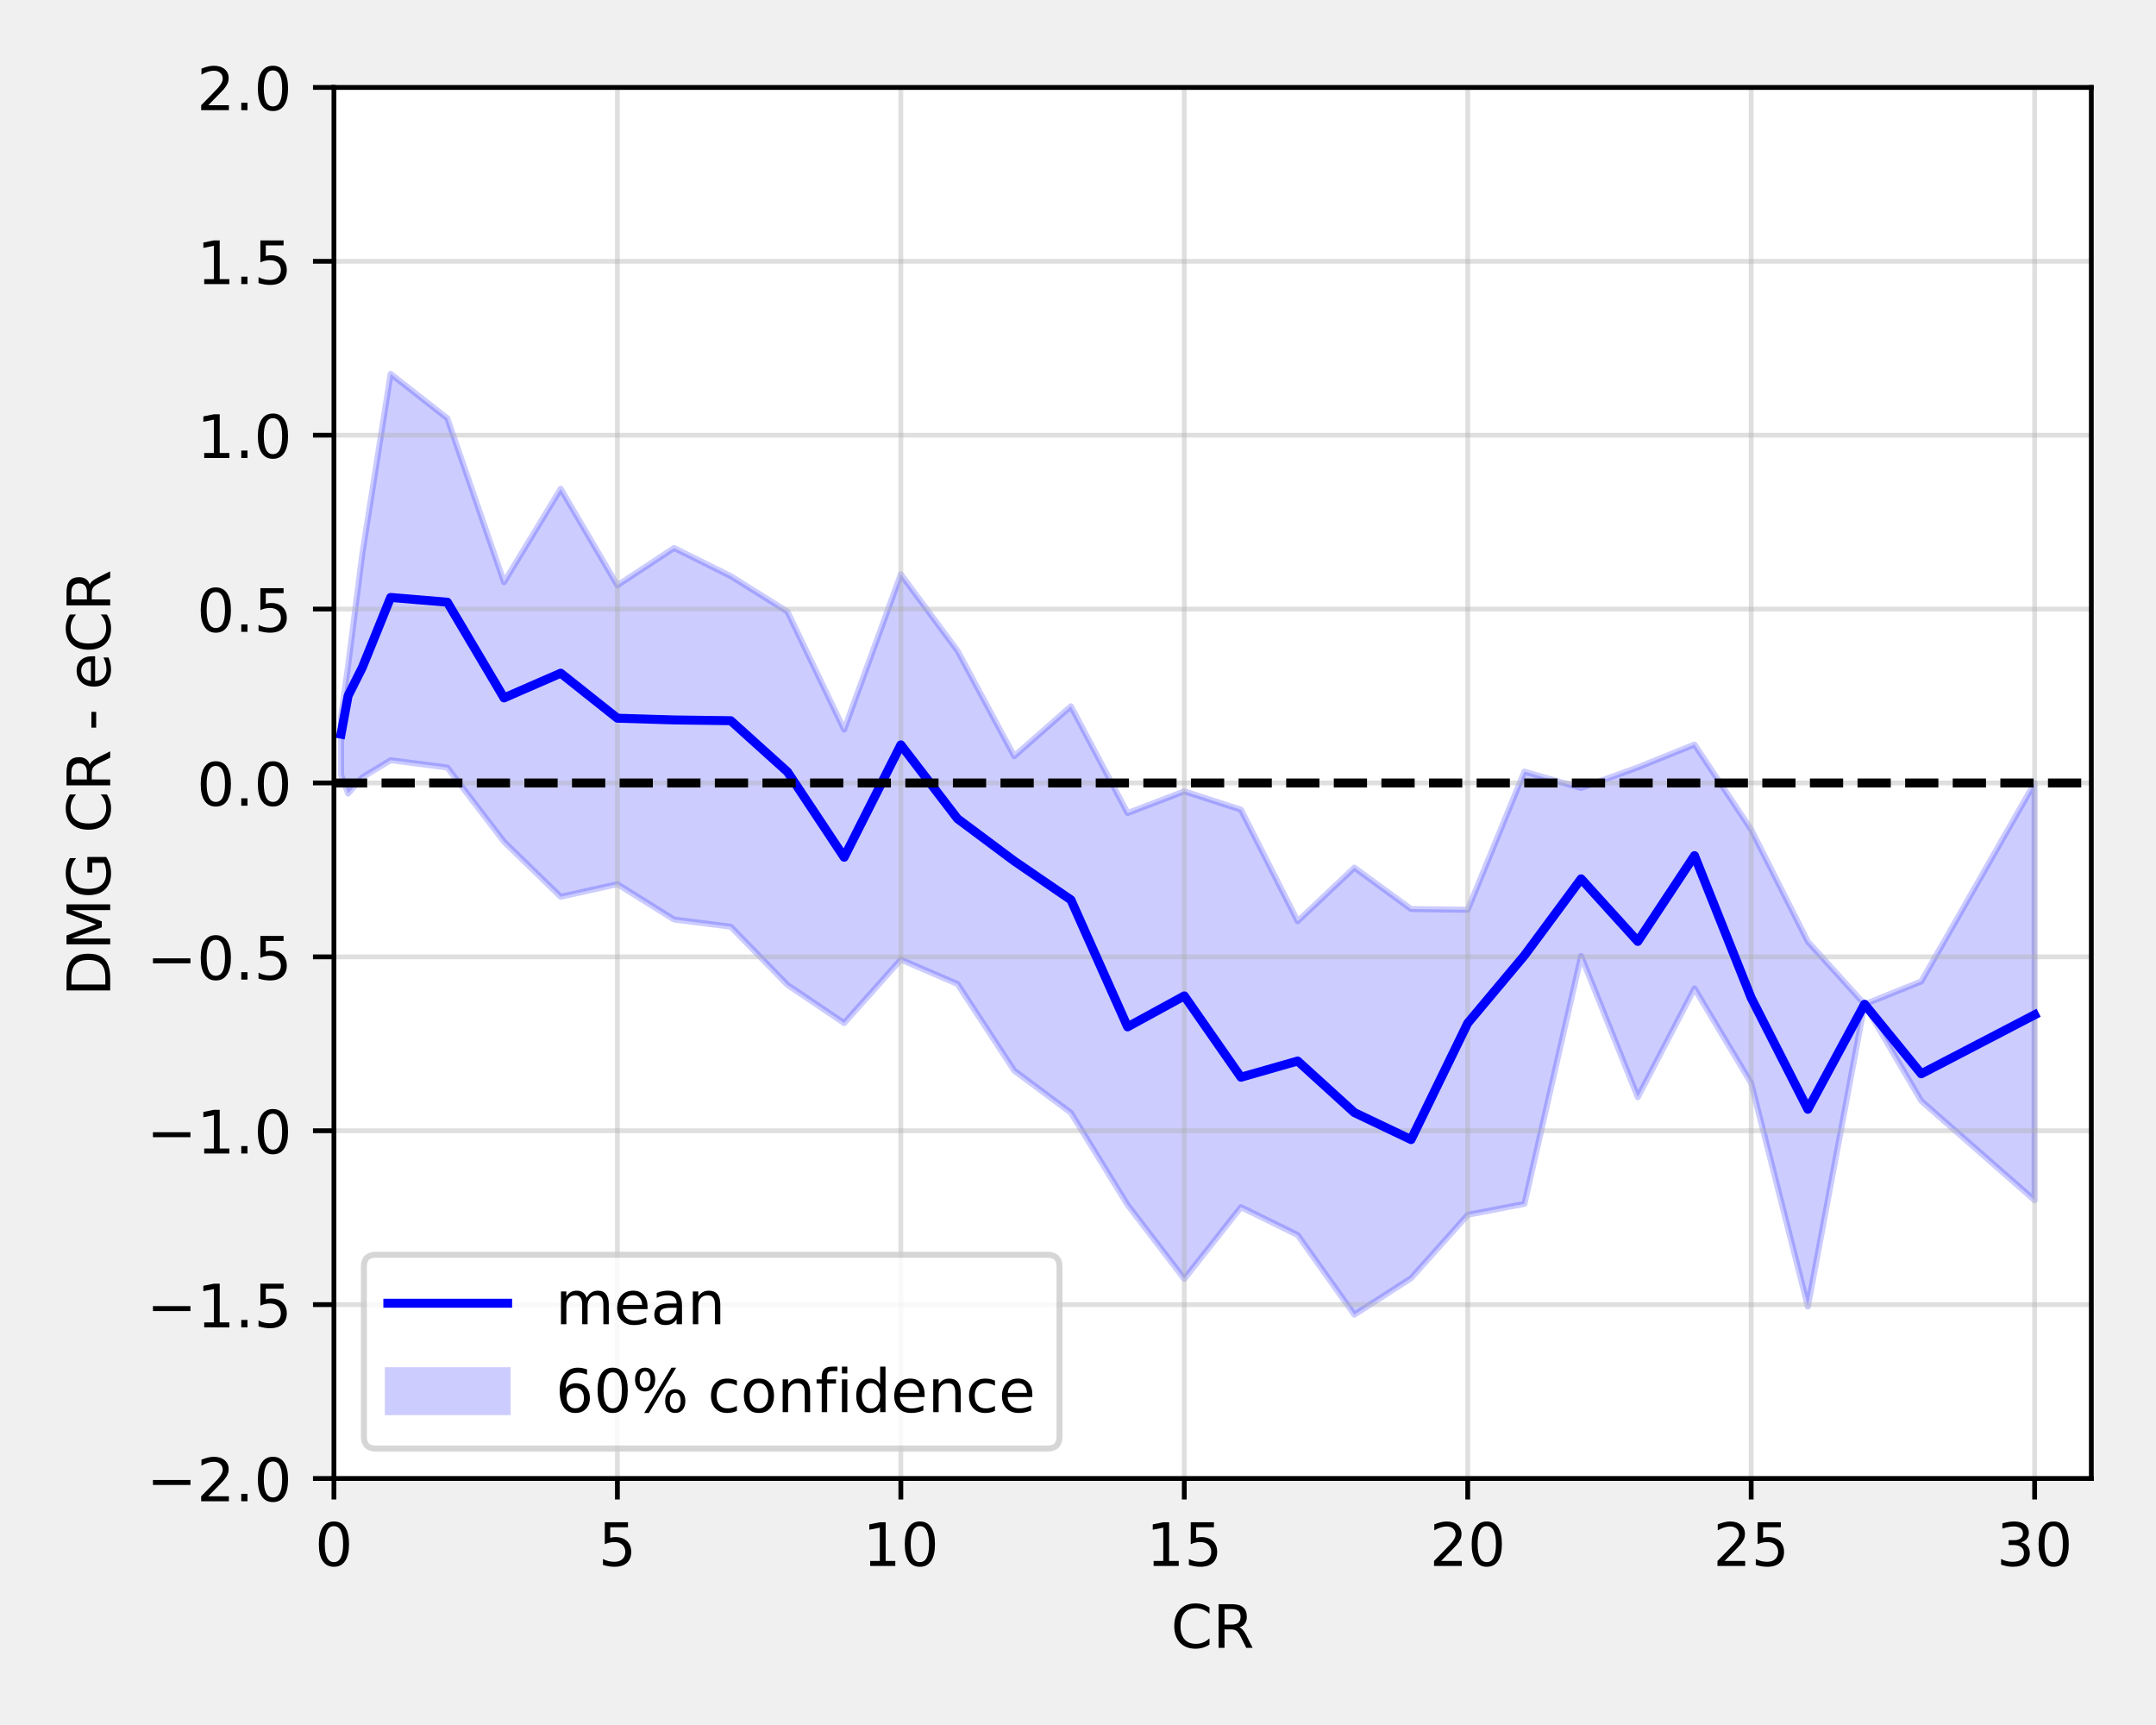
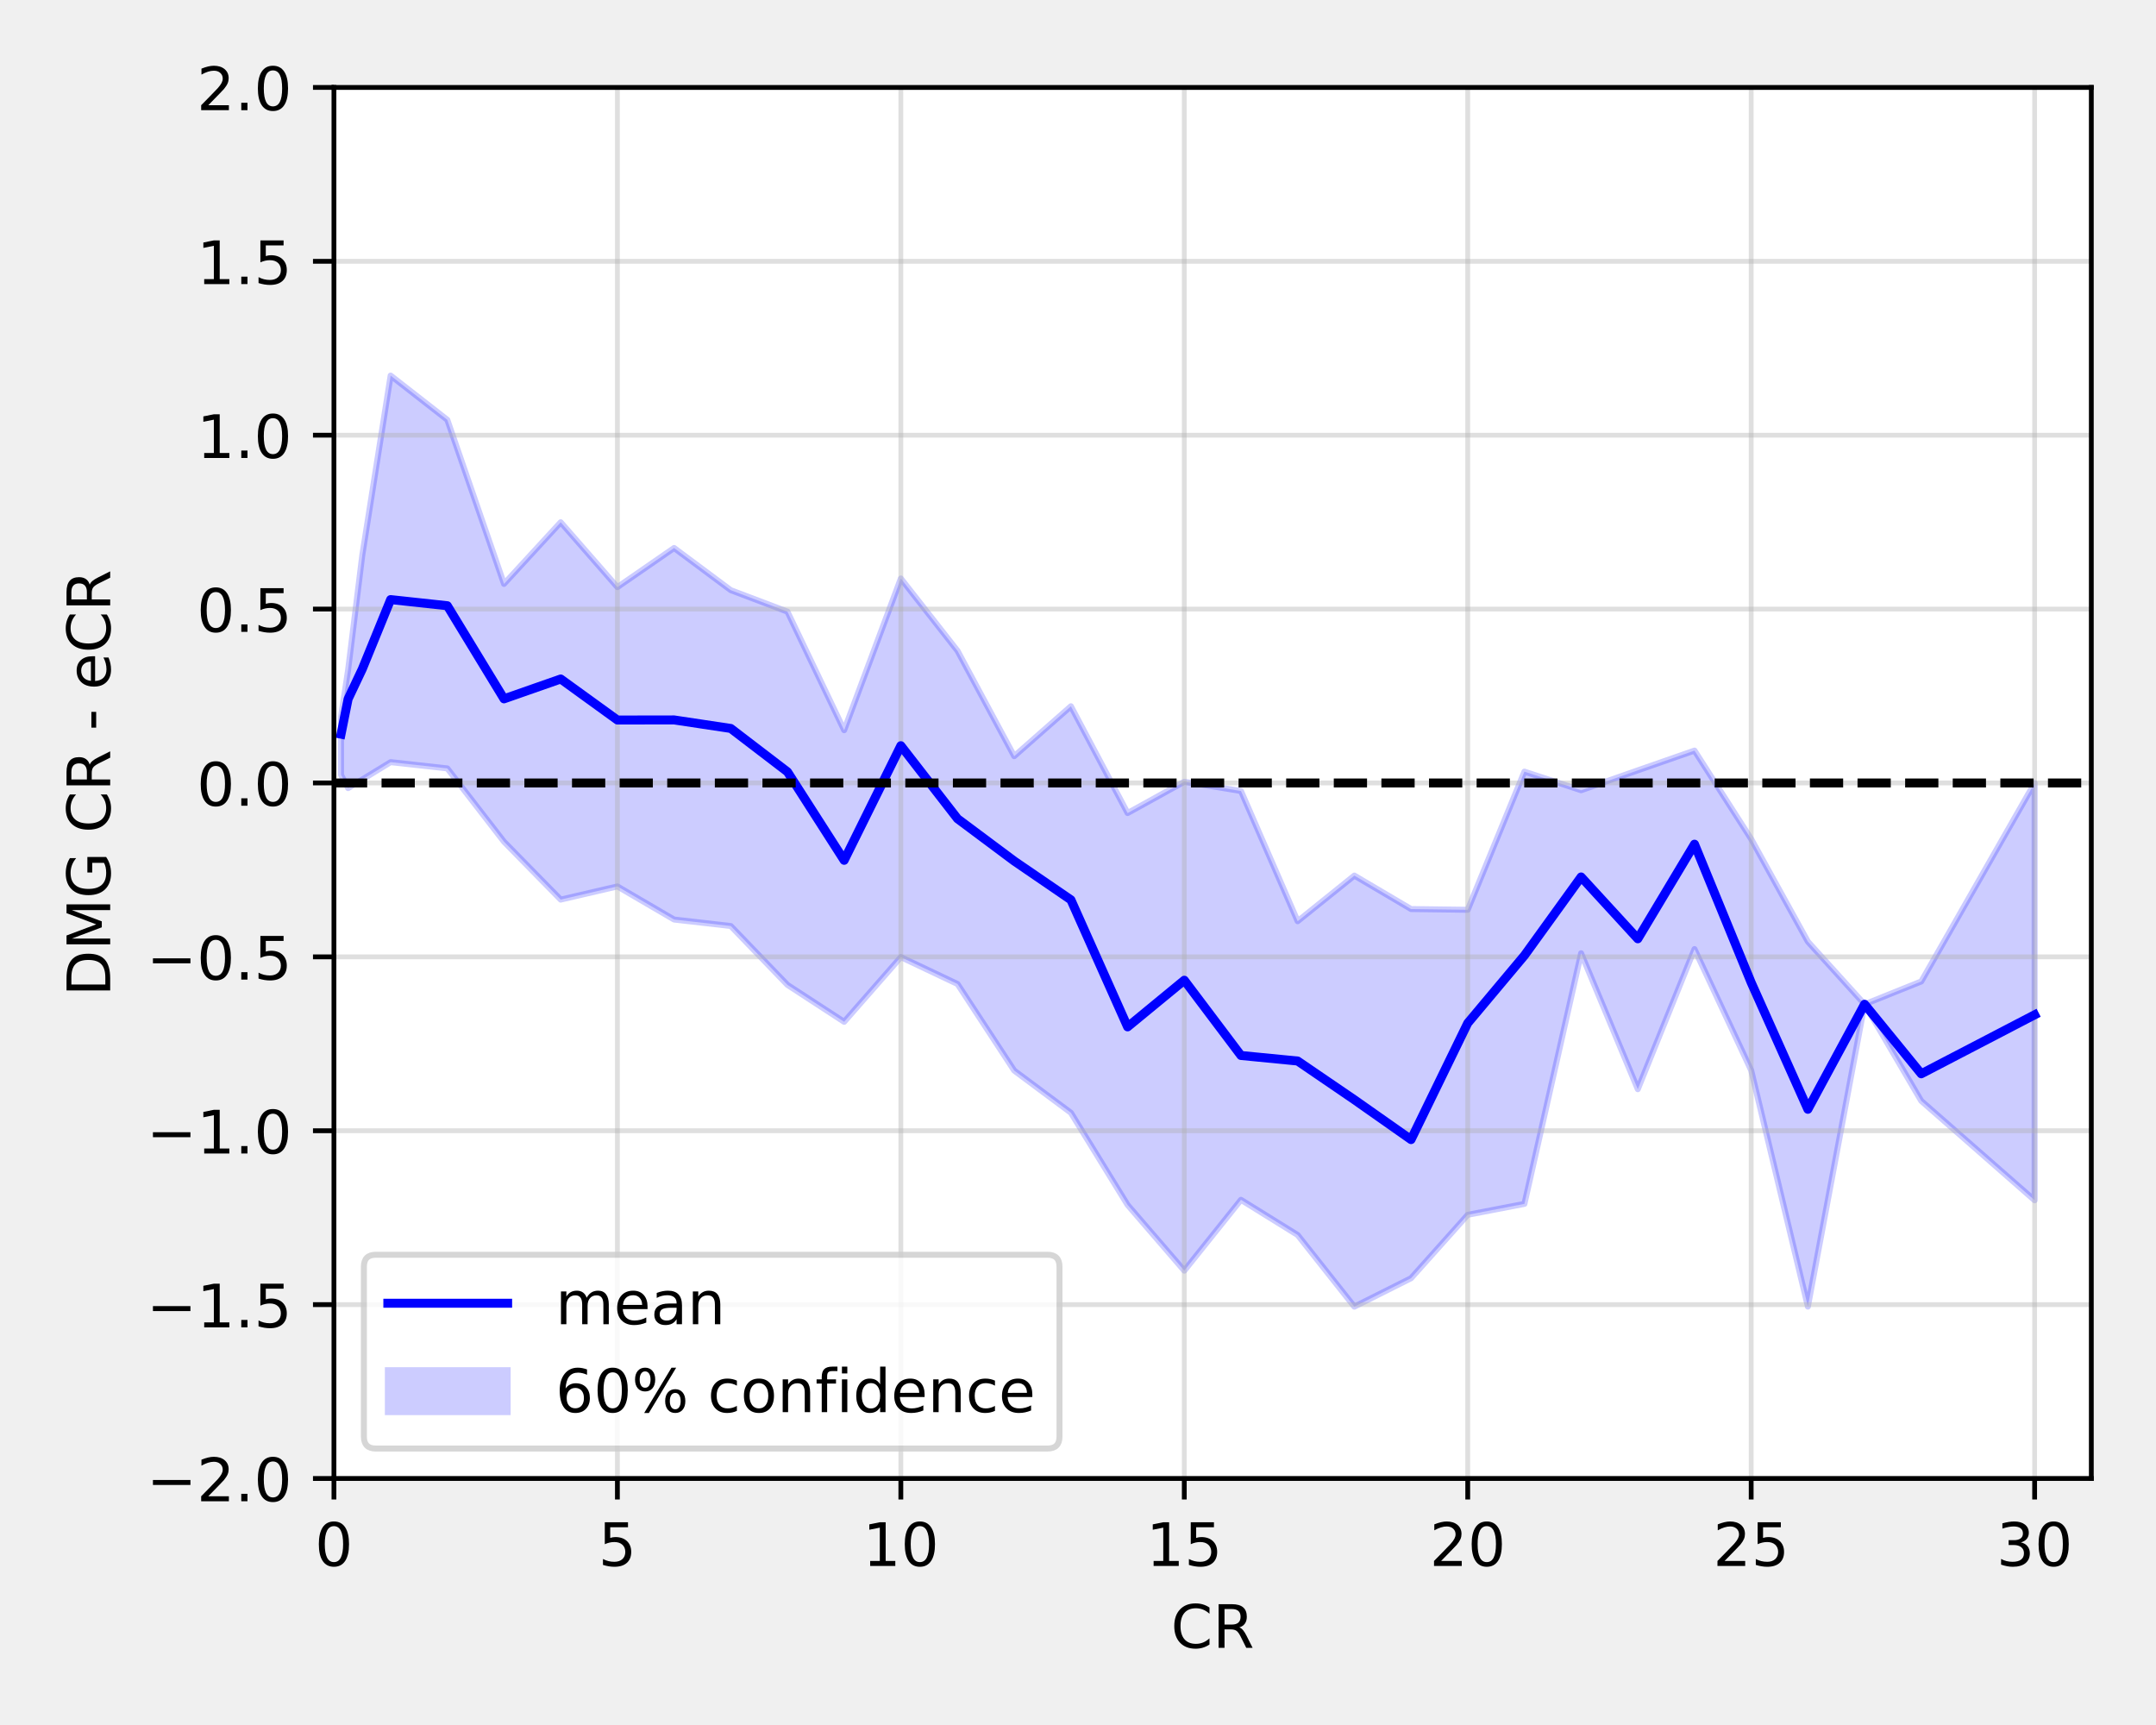
<svg xmlns="http://www.w3.org/2000/svg" xmlns:xlink="http://www.w3.org/1999/xlink" height="288pt" version="1.1" viewBox="0 0 360 288" width="360pt">
  <defs>
    <style type="text/css">*{stroke-linecap:butt;stroke-linejoin:round;}</style>
  </defs>
  <g id="figure_1">
    <g id="patch_1">
      <path d="M 0 288  L 360 288  L 360 0  L 0 0  z " style="fill:none;" />
    </g>
    <g id="axes_1">
      <g id="patch_2">
        <path d="M 55.761 246.844  L 349.2 246.844  L 349.2 14.599  L 55.761 14.599  z " style="fill:#ffffff;" />
      </g>
      <g id="PolyCollection_1">
        <defs>
-           <path d="M 56.944 -168.322  L 56.944 -158.635  L 58.127 -155.509  L 60.494 -158.207  L 65.227 -161.084  L 74.692 -159.857  L 84.158 -147.471  L 93.624 -138.277  L 103.09 -140.389  L 112.556 -134.478  L 122.021 -133.283  L 131.487 -123.567  L 140.953 -117.186  L 150.419 -127.796  L 159.884 -123.717  L 169.35 -109.261  L 178.816 -102.218  L 188.282 -86.833  L 197.748 -74.475  L 207.213 -86.458  L 216.679 -81.81  L 226.145 -68.508  L 235.611 -74.594  L 245.076 -85.183  L 254.542 -87.006  L 264.008 -128.383  L 273.474 -104.814  L 282.94 -122.972  L 292.405 -107.166  L 301.871 -69.855  L 311.337 -120.334  L 320.803 -104.201  L 339.734 -87.605  L 339.734 -157.279  L 339.734 -157.279  L 320.803 -124.137  L 311.337 -120.334  L 301.871 -130.787  L 292.405 -149.497  L 282.94 -163.696  L 273.474 -159.879  L 264.008 -156.437  L 254.542 -159.172  L 245.076 -136.106  L 235.611 -136.229  L 226.145 -143.141  L 216.679 -134.198  L 207.213 -152.818  L 197.748 -155.882  L 188.282 -152.255  L 178.816 -170.086  L 169.35 -161.748  L 159.884 -179.34  L 150.419 -192.117  L 140.953 -166.182  L 131.487 -185.881  L 122.021 -191.812  L 112.556 -196.511  L 103.09 -190.274  L 93.624 -206.391  L 84.158 -190.799  L 74.692 -218.163  L 65.227 -225.582  L 60.494 -195.488  L 58.127 -176.886  L 56.944 -168.322  z " id="m20de2d19ab" style="stroke:#0000ff;stroke-opacity:0.2;" />
+           <path d="M 56.944 -168.322  L 56.944 -158.635  L 58.127 -156.42  L 60.494 -157.859  L 65.227 -160.755  L 74.692 -159.711  L 84.158 -147.471  L 93.624 -137.807  L 103.09 -140.007  L 112.556 -134.478  L 122.021 -133.398  L 131.487 -123.567  L 140.953 -117.4  L 150.419 -128.204  L 159.884 -123.717  L 169.35 -109.261  L 178.816 -102.218  L 188.282 -86.833  L 197.748 -75.855  L 207.213 -87.683  L 216.679 -81.81  L 226.145 -69.844  L 235.611 -74.594  L 245.076 -85.183  L 254.542 -87.006  L 264.008 -128.845  L 273.474 -106.151  L 282.94 -129.545  L 292.405 -109.3  L 301.871 -69.855  L 311.337 -120.334  L 320.803 -104.201  L 339.734 -87.605  L 339.734 -157.279  L 339.734 -157.279  L 320.803 -124.137  L 311.337 -120.334  L 301.871 -130.787  L 292.405 -147.923  L 282.94 -162.684  L 273.474 -159.385  L 264.008 -156.062  L 254.542 -159.172  L 245.076 -136.106  L 235.611 -136.229  L 226.145 -141.815  L 216.679 -134.198  L 207.213 -155.939  L 197.748 -157.485  L 188.282 -152.255  L 178.816 -170.086  L 169.35 -161.748  L 159.884 -179.34  L 150.419 -191.421  L 140.953 -166.085  L 131.487 -185.881  L 122.021 -189.468  L 112.556 -196.511  L 103.09 -189.971  L 93.624 -200.807  L 84.158 -190.513  L 74.692 -217.909  L 65.227 -225.294  L 60.494 -195.318  L 58.127 -176.17  L 56.944 -168.322  z " id="mf0aa058621" style="stroke:#0000ff;stroke-opacity:0.2;" />
        </defs>
-         <g clip-path="url(#p5d91fec184)">
-           <use style="fill:#0000ff;fill-opacity:0.2;stroke:#0000ff;stroke-opacity:0.2;" x="0" xlink:href="#m20de2d19ab" y="288" />
+         <g clip-path="url(#peea8defecc)">
+           <use style="fill:#0000ff;fill-opacity:0.2;stroke:#0000ff;stroke-opacity:0.2;" x="0" xlink:href="#mf0aa058621" y="288" />
        </g>
      </g>
      <g id="matplotlib.axis_1">
        <g id="xtick_1">
          <g id="line2d_1">
-             <path clip-path="url(#p5d91fec184)" d="M 55.761 246.844  L 55.761 14.599  " style="fill:none;stroke:#b0b0b0;stroke-linecap:square;stroke-opacity:0.4;stroke-width:0.8;" />
+             <path clip-path="url(#peea8defecc)" d="M 55.761 246.844  L 55.761 14.599  " style="fill:none;stroke:#b0b0b0;stroke-linecap:square;stroke-opacity:0.4;stroke-width:0.8;" />
          </g>
          <g id="line2d_2">
            <defs>
-               <path d="M 0 0  L 0 3.5  " id="m294f88d2a5" style="stroke:#000000;stroke-width:0.8;" />
-             </defs>
-             <g>
-               <use style="stroke:#000000;stroke-width:0.8;" x="55.761" xlink:href="#m294f88d2a5" y="246.844" />
+               <path d="M 0 0  L 0 3.5  " id="m6a4bd263e3" style="stroke:#000000;stroke-width:0.8;" />
+             </defs>
+             <g>
+               <use style="stroke:#000000;stroke-width:0.8;" x="55.761" xlink:href="#m6a4bd263e3" y="246.844" />
            </g>
          </g>
          <g id="text_1">
            <g transform="translate(52.57969 261.4422)scale(0.1 -0.1)">
              <defs>
                <path d="M 31.781 66.406  Q 24.172 66.406 20.328 58.906  Q 16.5 51.422 16.5 36.375  Q 16.5 21.391 20.328 13.891  Q 24.172 6.391 31.781 6.391  Q 39.453 6.391 43.281 13.891  Q 47.125 21.391 47.125 36.375  Q 47.125 51.422 43.281 58.906  Q 39.453 66.406 31.781 66.406  z M 31.781 74.219  Q 44.047 74.219 50.516 64.516  Q 56.984 54.828 56.984 36.375  Q 56.984 17.969 50.516 8.266  Q 44.047 -1.422 31.781 -1.422  Q 19.531 -1.422 13.062 8.266  Q 6.594 17.969 6.594 36.375  Q 6.594 54.828 13.062 64.516  Q 19.531 74.219 31.781 74.219  z " id="DejaVuSans-48" />
              </defs>
              <use xlink:href="#DejaVuSans-48" />
            </g>
          </g>
        </g>
        <g id="xtick_2">
          <g id="line2d_3">
-             <path clip-path="url(#p5d91fec184)" d="M 103.09 246.844  L 103.09 14.599  " style="fill:none;stroke:#b0b0b0;stroke-linecap:square;stroke-opacity:0.4;stroke-width:0.8;" />
+             <path clip-path="url(#peea8defecc)" d="M 103.09 246.844  L 103.09 14.599  " style="fill:none;stroke:#b0b0b0;stroke-linecap:square;stroke-opacity:0.4;stroke-width:0.8;" />
          </g>
          <g id="line2d_4">
            <g>
-               <use style="stroke:#000000;stroke-width:0.8;" x="103.09" xlink:href="#m294f88d2a5" y="246.844" />
+               <use style="stroke:#000000;stroke-width:0.8;" x="103.09" xlink:href="#m6a4bd263e3" y="246.844" />
            </g>
          </g>
          <g id="text_2">
            <g transform="translate(99.90857 261.4422)scale(0.1 -0.1)">
              <defs>
                <path d="M 10.797 72.906  L 49.516 72.906  L 49.516 64.594  L 19.828 64.594  L 19.828 46.734  Q 21.969 47.469 24.109 47.828  Q 26.266 48.188 28.422 48.188  Q 40.625 48.188 47.75 41.5  Q 54.891 34.812 54.891 23.391  Q 54.891 11.625 47.562 5.094  Q 40.234 -1.422 26.906 -1.422  Q 22.312 -1.422 17.547 -0.641  Q 12.797 0.141 7.719 1.703  L 7.719 11.625  Q 12.109 9.234 16.797 8.062  Q 21.484 6.891 26.703 6.891  Q 35.156 6.891 40.078 11.328  Q 45.016 15.766 45.016 23.391  Q 45.016 31 40.078 35.438  Q 35.156 39.891 26.703 39.891  Q 22.75 39.891 18.812 39.016  Q 14.891 38.141 10.797 36.281  z " id="DejaVuSans-53" />
              </defs>
              <use xlink:href="#DejaVuSans-53" />
            </g>
          </g>
        </g>
        <g id="xtick_3">
          <g id="line2d_5">
-             <path clip-path="url(#p5d91fec184)" d="M 150.419 246.844  L 150.419 14.599  " style="fill:none;stroke:#b0b0b0;stroke-linecap:square;stroke-opacity:0.4;stroke-width:0.8;" />
+             <path clip-path="url(#peea8defecc)" d="M 150.419 246.844  L 150.419 14.599  " style="fill:none;stroke:#b0b0b0;stroke-linecap:square;stroke-opacity:0.4;stroke-width:0.8;" />
          </g>
          <g id="line2d_6">
            <g>
-               <use style="stroke:#000000;stroke-width:0.8;" x="150.419" xlink:href="#m294f88d2a5" y="246.844" />
+               <use style="stroke:#000000;stroke-width:0.8;" x="150.419" xlink:href="#m6a4bd263e3" y="246.844" />
            </g>
          </g>
          <g id="text_3">
            <g transform="translate(144.0562 261.4422)scale(0.1 -0.1)">
              <defs>
                <path d="M 12.406 8.297  L 28.516 8.297  L 28.516 63.922  L 10.984 60.406  L 10.984 69.391  L 28.422 72.906  L 38.281 72.906  L 38.281 8.297  L 54.391 8.297  L 54.391 0  L 12.406 0  z " id="DejaVuSans-49" />
              </defs>
              <use xlink:href="#DejaVuSans-49" />
              <use x="63.623" xlink:href="#DejaVuSans-48" />
            </g>
          </g>
        </g>
        <g id="xtick_4">
          <g id="line2d_7">
-             <path clip-path="url(#p5d91fec184)" d="M 197.748 246.844  L 197.748 14.599  " style="fill:none;stroke:#b0b0b0;stroke-linecap:square;stroke-opacity:0.4;stroke-width:0.8;" />
+             <path clip-path="url(#peea8defecc)" d="M 197.748 246.844  L 197.748 14.599  " style="fill:none;stroke:#b0b0b0;stroke-linecap:square;stroke-opacity:0.4;stroke-width:0.8;" />
          </g>
          <g id="line2d_8">
            <g>
-               <use style="stroke:#000000;stroke-width:0.8;" x="197.748" xlink:href="#m294f88d2a5" y="246.844" />
+               <use style="stroke:#000000;stroke-width:0.8;" x="197.748" xlink:href="#m6a4bd263e3" y="246.844" />
            </g>
          </g>
          <g id="text_4">
            <g transform="translate(191.3851 261.4422)scale(0.1 -0.1)">
              <use xlink:href="#DejaVuSans-49" />
              <use x="63.623" xlink:href="#DejaVuSans-53" />
            </g>
          </g>
        </g>
        <g id="xtick_5">
          <g id="line2d_9">
-             <path clip-path="url(#p5d91fec184)" d="M 245.076 246.844  L 245.076 14.599  " style="fill:none;stroke:#b0b0b0;stroke-linecap:square;stroke-opacity:0.4;stroke-width:0.8;" />
+             <path clip-path="url(#peea8defecc)" d="M 245.076 246.844  L 245.076 14.599  " style="fill:none;stroke:#b0b0b0;stroke-linecap:square;stroke-opacity:0.4;stroke-width:0.8;" />
          </g>
          <g id="line2d_10">
            <g>
-               <use style="stroke:#000000;stroke-width:0.8;" x="245.076" xlink:href="#m294f88d2a5" y="246.844" />
+               <use style="stroke:#000000;stroke-width:0.8;" x="245.076" xlink:href="#m6a4bd263e3" y="246.844" />
            </g>
          </g>
          <g id="text_5">
            <g transform="translate(238.714 261.4422)scale(0.1 -0.1)">
              <defs>
                <path d="M 19.188 8.297  L 53.609 8.297  L 53.609 0  L 7.328 0  L 7.328 8.297  Q 12.938 14.109 22.625 23.891  Q 32.328 33.688 34.812 36.531  Q 39.547 41.844 41.422 45.531  Q 43.312 49.219 43.312 52.781  Q 43.312 58.594 39.234 62.25  Q 35.156 65.922 28.609 65.922  Q 23.969 65.922 18.812 64.312  Q 13.672 62.703 7.812 59.422  L 7.812 69.391  Q 13.766 71.781 18.938 73  Q 24.125 74.219 28.422 74.219  Q 39.75 74.219 46.484 68.547  Q 53.219 62.891 53.219 53.422  Q 53.219 48.922 51.531 44.891  Q 49.859 40.875 45.406 35.406  Q 44.188 33.984 37.641 27.219  Q 31.109 20.453 19.188 8.297  z " id="DejaVuSans-50" />
              </defs>
              <use xlink:href="#DejaVuSans-50" />
              <use x="63.623" xlink:href="#DejaVuSans-48" />
            </g>
          </g>
        </g>
        <g id="xtick_6">
          <g id="line2d_11">
-             <path clip-path="url(#p5d91fec184)" d="M 292.405 246.844  L 292.405 14.599  " style="fill:none;stroke:#b0b0b0;stroke-linecap:square;stroke-opacity:0.4;stroke-width:0.8;" />
+             <path clip-path="url(#peea8defecc)" d="M 292.405 246.844  L 292.405 14.599  " style="fill:none;stroke:#b0b0b0;stroke-linecap:square;stroke-opacity:0.4;stroke-width:0.8;" />
          </g>
          <g id="line2d_12">
            <g>
-               <use style="stroke:#000000;stroke-width:0.8;" x="292.405" xlink:href="#m294f88d2a5" y="246.844" />
+               <use style="stroke:#000000;stroke-width:0.8;" x="292.405" xlink:href="#m6a4bd263e3" y="246.844" />
            </g>
          </g>
          <g id="text_6">
            <g transform="translate(286.0428 261.4422)scale(0.1 -0.1)">
              <use xlink:href="#DejaVuSans-50" />
              <use x="63.623" xlink:href="#DejaVuSans-53" />
            </g>
          </g>
        </g>
        <g id="xtick_7">
          <g id="line2d_13">
-             <path clip-path="url(#p5d91fec184)" d="M 339.734 246.844  L 339.734 14.599  " style="fill:none;stroke:#b0b0b0;stroke-linecap:square;stroke-opacity:0.4;stroke-width:0.8;" />
+             <path clip-path="url(#peea8defecc)" d="M 339.734 246.844  L 339.734 14.599  " style="fill:none;stroke:#b0b0b0;stroke-linecap:square;stroke-opacity:0.4;stroke-width:0.8;" />
          </g>
          <g id="line2d_14">
            <g>
-               <use style="stroke:#000000;stroke-width:0.8;" x="339.734" xlink:href="#m294f88d2a5" y="246.844" />
+               <use style="stroke:#000000;stroke-width:0.8;" x="339.734" xlink:href="#m6a4bd263e3" y="246.844" />
            </g>
          </g>
          <g id="text_7">
            <g transform="translate(333.3717 261.4422)scale(0.1 -0.1)">
              <defs>
                <path d="M 40.578 39.312  Q 47.656 37.797 51.625 33  Q 55.609 28.219 55.609 21.188  Q 55.609 10.406 48.188 4.484  Q 40.766 -1.422 27.094 -1.422  Q 22.516 -1.422 17.656 -0.516  Q 12.797 0.391 7.625 2.203  L 7.625 11.719  Q 11.719 9.328 16.594 8.109  Q 21.484 6.891 26.812 6.891  Q 36.078 6.891 40.938 10.547  Q 45.797 14.203 45.797 21.188  Q 45.797 27.641 41.281 31.266  Q 36.766 34.906 28.719 34.906  L 20.219 34.906  L 20.219 43.016  L 29.109 43.016  Q 36.375 43.016 40.234 45.922  Q 44.094 48.828 44.094 54.297  Q 44.094 59.906 40.109 62.906  Q 36.141 65.922 28.719 65.922  Q 24.656 65.922 20.016 65.031  Q 15.375 64.156 9.812 62.312  L 9.812 71.094  Q 15.438 72.656 20.344 73.438  Q 25.25 74.219 29.594 74.219  Q 40.828 74.219 47.359 69.109  Q 53.906 64.016 53.906 55.328  Q 53.906 49.266 50.438 45.094  Q 46.969 40.922 40.578 39.312  z " id="DejaVuSans-51" />
              </defs>
              <use xlink:href="#DejaVuSans-51" />
              <use x="63.623" xlink:href="#DejaVuSans-48" />
            </g>
          </g>
        </g>
        <g id="text_8">
          <g transform="translate(195.5148 275.1203)scale(0.1 -0.1)">
            <defs>
              <path d="M 64.406 67.281  L 64.406 56.891  Q 59.422 61.531 53.781 63.812  Q 48.141 66.109 41.797 66.109  Q 29.297 66.109 22.656 58.469  Q 16.016 50.828 16.016 36.375  Q 16.016 21.969 22.656 14.328  Q 29.297 6.688 41.797 6.688  Q 48.141 6.688 53.781 8.984  Q 59.422 11.281 64.406 15.922  L 64.406 5.609  Q 59.234 2.094 53.438 0.328  Q 47.656 -1.422 41.219 -1.422  Q 24.656 -1.422 15.125 8.703  Q 5.609 18.844 5.609 36.375  Q 5.609 53.953 15.125 64.078  Q 24.656 74.219 41.219 74.219  Q 47.75 74.219 53.531 72.484  Q 59.328 70.75 64.406 67.281  z " id="DejaVuSans-67" />
              <path d="M 44.391 34.188  Q 47.562 33.109 50.562 29.594  Q 53.562 26.078 56.594 19.922  L 66.609 0  L 56 0  L 46.688 18.703  Q 43.062 26.031 39.672 28.422  Q 36.281 30.812 30.422 30.812  L 19.672 30.812  L 19.672 0  L 9.812 0  L 9.812 72.906  L 32.078 72.906  Q 44.578 72.906 50.734 67.672  Q 56.891 62.453 56.891 51.906  Q 56.891 45.016 53.688 40.469  Q 50.484 35.938 44.391 34.188  z M 19.672 64.797  L 19.672 38.922  L 32.078 38.922  Q 39.203 38.922 42.844 42.219  Q 46.484 45.516 46.484 51.906  Q 46.484 58.297 42.844 61.547  Q 39.203 64.797 32.078 64.797  z " id="DejaVuSans-82" />
            </defs>
            <use xlink:href="#DejaVuSans-67" />
            <use x="69.824" xlink:href="#DejaVuSans-82" />
          </g>
        </g>
      </g>
      <g id="matplotlib.axis_2">
        <g id="ytick_1">
          <g id="line2d_15">
-             <path clip-path="url(#p5d91fec184)" d="M 55.761 246.844  L 349.2 246.844  " style="fill:none;stroke:#b0b0b0;stroke-linecap:square;stroke-opacity:0.4;stroke-width:0.8;" />
+             <path clip-path="url(#peea8defecc)" d="M 55.761 246.844  L 349.2 246.844  " style="fill:none;stroke:#b0b0b0;stroke-linecap:square;stroke-opacity:0.4;stroke-width:0.8;" />
          </g>
          <g id="line2d_16">
            <defs>
-               <path d="M 0 0  L -3.5 0  " id="m431218fe5b" style="stroke:#000000;stroke-width:0.8;" />
-             </defs>
-             <g>
-               <use style="stroke:#000000;stroke-width:0.8;" x="55.761" xlink:href="#m431218fe5b" y="246.844" />
+               <path d="M 0 0  L -3.5 0  " id="md036991e87" style="stroke:#000000;stroke-width:0.8;" />
+             </defs>
+             <g>
+               <use style="stroke:#000000;stroke-width:0.8;" x="55.761" xlink:href="#md036991e87" y="246.844" />
            </g>
          </g>
          <g id="text_9">
            <g transform="translate(24.47812 250.643)scale(0.1 -0.1)">
              <defs>
                <path d="M 10.594 35.5  L 73.188 35.5  L 73.188 27.203  L 10.594 27.203  z " id="DejaVuSans-8722" />
                <path d="M 10.688 12.406  L 21 12.406  L 21 0  L 10.688 0  z " id="DejaVuSans-46" />
              </defs>
              <use xlink:href="#DejaVuSans-8722" />
              <use x="83.789" xlink:href="#DejaVuSans-50" />
              <use x="147.412" xlink:href="#DejaVuSans-46" />
              <use x="179.199" xlink:href="#DejaVuSans-48" />
            </g>
          </g>
        </g>
        <g id="ytick_2">
          <g id="line2d_17">
-             <path clip-path="url(#p5d91fec184)" d="M 55.761 217.813  L 349.2 217.813  " style="fill:none;stroke:#b0b0b0;stroke-linecap:square;stroke-opacity:0.4;stroke-width:0.8;" />
+             <path clip-path="url(#peea8defecc)" d="M 55.761 217.813  L 349.2 217.813  " style="fill:none;stroke:#b0b0b0;stroke-linecap:square;stroke-opacity:0.4;stroke-width:0.8;" />
          </g>
          <g id="line2d_18">
            <g>
-               <use style="stroke:#000000;stroke-width:0.8;" x="55.761" xlink:href="#m431218fe5b" y="217.813" />
+               <use style="stroke:#000000;stroke-width:0.8;" x="55.761" xlink:href="#md036991e87" y="217.813" />
            </g>
          </g>
          <g id="text_10">
            <g transform="translate(24.47812 221.6124)scale(0.1 -0.1)">
              <use xlink:href="#DejaVuSans-8722" />
              <use x="83.789" xlink:href="#DejaVuSans-49" />
              <use x="147.412" xlink:href="#DejaVuSans-46" />
              <use x="179.199" xlink:href="#DejaVuSans-53" />
            </g>
          </g>
        </g>
        <g id="ytick_3">
          <g id="line2d_19">
-             <path clip-path="url(#p5d91fec184)" d="M 55.761 188.783  L 349.2 188.783  " style="fill:none;stroke:#b0b0b0;stroke-linecap:square;stroke-opacity:0.4;stroke-width:0.8;" />
+             <path clip-path="url(#peea8defecc)" d="M 55.761 188.783  L 349.2 188.783  " style="fill:none;stroke:#b0b0b0;stroke-linecap:square;stroke-opacity:0.4;stroke-width:0.8;" />
          </g>
          <g id="line2d_20">
            <g>
-               <use style="stroke:#000000;stroke-width:0.8;" x="55.761" xlink:href="#m431218fe5b" y="188.783" />
+               <use style="stroke:#000000;stroke-width:0.8;" x="55.761" xlink:href="#md036991e87" y="188.783" />
            </g>
          </g>
          <g id="text_11">
            <g transform="translate(24.47812 192.5818)scale(0.1 -0.1)">
              <use xlink:href="#DejaVuSans-8722" />
              <use x="83.789" xlink:href="#DejaVuSans-49" />
              <use x="147.412" xlink:href="#DejaVuSans-46" />
              <use x="179.199" xlink:href="#DejaVuSans-48" />
            </g>
          </g>
        </g>
        <g id="ytick_4">
          <g id="line2d_21">
-             <path clip-path="url(#p5d91fec184)" d="M 55.761 159.752  L 349.2 159.752  " style="fill:none;stroke:#b0b0b0;stroke-linecap:square;stroke-opacity:0.4;stroke-width:0.8;" />
+             <path clip-path="url(#peea8defecc)" d="M 55.761 159.752  L 349.2 159.752  " style="fill:none;stroke:#b0b0b0;stroke-linecap:square;stroke-opacity:0.4;stroke-width:0.8;" />
          </g>
          <g id="line2d_22">
            <g>
-               <use style="stroke:#000000;stroke-width:0.8;" x="55.761" xlink:href="#m431218fe5b" y="159.752" />
+               <use style="stroke:#000000;stroke-width:0.8;" x="55.761" xlink:href="#md036991e87" y="159.752" />
            </g>
          </g>
          <g id="text_12">
            <g transform="translate(24.47812 163.5513)scale(0.1 -0.1)">
              <use xlink:href="#DejaVuSans-8722" />
              <use x="83.789" xlink:href="#DejaVuSans-48" />
              <use x="147.412" xlink:href="#DejaVuSans-46" />
              <use x="179.199" xlink:href="#DejaVuSans-53" />
            </g>
          </g>
        </g>
        <g id="ytick_5">
          <g id="line2d_23">
-             <path clip-path="url(#p5d91fec184)" d="M 55.761 130.721  L 349.2 130.721  " style="fill:none;stroke:#b0b0b0;stroke-linecap:square;stroke-opacity:0.4;stroke-width:0.8;" />
+             <path clip-path="url(#peea8defecc)" d="M 55.761 130.721  L 349.2 130.721  " style="fill:none;stroke:#b0b0b0;stroke-linecap:square;stroke-opacity:0.4;stroke-width:0.8;" />
          </g>
          <g id="line2d_24">
            <g>
-               <use style="stroke:#000000;stroke-width:0.8;" x="55.761" xlink:href="#m431218fe5b" y="130.721" />
+               <use style="stroke:#000000;stroke-width:0.8;" x="55.761" xlink:href="#md036991e87" y="130.721" />
            </g>
          </g>
          <g id="text_13">
            <g transform="translate(32.85781 134.5207)scale(0.1 -0.1)">
              <use xlink:href="#DejaVuSans-48" />
              <use x="63.623" xlink:href="#DejaVuSans-46" />
              <use x="95.41" xlink:href="#DejaVuSans-48" />
            </g>
          </g>
        </g>
        <g id="ytick_6">
          <g id="line2d_25">
-             <path clip-path="url(#p5d91fec184)" d="M 55.761 101.691  L 349.2 101.691  " style="fill:none;stroke:#b0b0b0;stroke-linecap:square;stroke-opacity:0.4;stroke-width:0.8;" />
+             <path clip-path="url(#peea8defecc)" d="M 55.761 101.691  L 349.2 101.691  " style="fill:none;stroke:#b0b0b0;stroke-linecap:square;stroke-opacity:0.4;stroke-width:0.8;" />
          </g>
          <g id="line2d_26">
            <g>
-               <use style="stroke:#000000;stroke-width:0.8;" x="55.761" xlink:href="#m431218fe5b" y="101.691" />
+               <use style="stroke:#000000;stroke-width:0.8;" x="55.761" xlink:href="#md036991e87" y="101.691" />
            </g>
          </g>
          <g id="text_14">
            <g transform="translate(32.85781 105.4901)scale(0.1 -0.1)">
              <use xlink:href="#DejaVuSans-48" />
              <use x="63.623" xlink:href="#DejaVuSans-46" />
              <use x="95.41" xlink:href="#DejaVuSans-53" />
            </g>
          </g>
        </g>
        <g id="ytick_7">
          <g id="line2d_27">
-             <path clip-path="url(#p5d91fec184)" d="M 55.761 72.66  L 349.2 72.66  " style="fill:none;stroke:#b0b0b0;stroke-linecap:square;stroke-opacity:0.4;stroke-width:0.8;" />
+             <path clip-path="url(#peea8defecc)" d="M 55.761 72.66  L 349.2 72.66  " style="fill:none;stroke:#b0b0b0;stroke-linecap:square;stroke-opacity:0.4;stroke-width:0.8;" />
          </g>
          <g id="line2d_28">
            <g>
-               <use style="stroke:#000000;stroke-width:0.8;" x="55.761" xlink:href="#m431218fe5b" y="72.66" />
+               <use style="stroke:#000000;stroke-width:0.8;" x="55.761" xlink:href="#md036991e87" y="72.66" />
            </g>
          </g>
          <g id="text_15">
            <g transform="translate(32.85781 76.45957)scale(0.1 -0.1)">
              <use xlink:href="#DejaVuSans-49" />
              <use x="63.623" xlink:href="#DejaVuSans-46" />
              <use x="95.41" xlink:href="#DejaVuSans-48" />
            </g>
          </g>
        </g>
        <g id="ytick_8">
          <g id="line2d_29">
-             <path clip-path="url(#p5d91fec184)" d="M 55.761 43.63  L 349.2 43.63  " style="fill:none;stroke:#b0b0b0;stroke-linecap:square;stroke-opacity:0.4;stroke-width:0.8;" />
+             <path clip-path="url(#peea8defecc)" d="M 55.761 43.63  L 349.2 43.63  " style="fill:none;stroke:#b0b0b0;stroke-linecap:square;stroke-opacity:0.4;stroke-width:0.8;" />
          </g>
          <g id="line2d_30">
            <g>
-               <use style="stroke:#000000;stroke-width:0.8;" x="55.761" xlink:href="#m431218fe5b" y="43.63" />
+               <use style="stroke:#000000;stroke-width:0.8;" x="55.761" xlink:href="#md036991e87" y="43.63" />
            </g>
          </g>
          <g id="text_16">
            <g transform="translate(32.85781 47.429)scale(0.1 -0.1)">
              <use xlink:href="#DejaVuSans-49" />
              <use x="63.623" xlink:href="#DejaVuSans-46" />
              <use x="95.41" xlink:href="#DejaVuSans-53" />
            </g>
          </g>
        </g>
        <g id="ytick_9">
          <g id="line2d_31">
-             <path clip-path="url(#p5d91fec184)" d="M 55.761 14.599  L 349.2 14.599  " style="fill:none;stroke:#b0b0b0;stroke-linecap:square;stroke-opacity:0.4;stroke-width:0.8;" />
+             <path clip-path="url(#peea8defecc)" d="M 55.761 14.599  L 349.2 14.599  " style="fill:none;stroke:#b0b0b0;stroke-linecap:square;stroke-opacity:0.4;stroke-width:0.8;" />
          </g>
          <g id="line2d_32">
            <g>
-               <use style="stroke:#000000;stroke-width:0.8;" x="55.761" xlink:href="#m431218fe5b" y="14.599" />
+               <use style="stroke:#000000;stroke-width:0.8;" x="55.761" xlink:href="#md036991e87" y="14.599" />
            </g>
          </g>
          <g id="text_17">
            <g transform="translate(32.85781 18.39844)scale(0.1 -0.1)">
              <use xlink:href="#DejaVuSans-50" />
              <use x="63.623" xlink:href="#DejaVuSans-46" />
              <use x="95.41" xlink:href="#DejaVuSans-48" />
            </g>
          </g>
        </g>
        <g id="text_18">
          <g transform="translate(18.39844 166.3387)rotate(-90)scale(0.1 -0.1)">
            <defs>
              <path d="M 19.672 64.797  L 19.672 8.109  L 31.594 8.109  Q 46.688 8.109 53.688 14.938  Q 60.688 21.781 60.688 36.531  Q 60.688 51.172 53.688 57.984  Q 46.688 64.797 31.594 64.797  z M 9.812 72.906  L 30.078 72.906  Q 51.266 72.906 61.172 64.094  Q 71.094 55.281 71.094 36.531  Q 71.094 17.672 61.125 8.828  Q 51.172 0 30.078 0  L 9.812 0  z " id="DejaVuSans-68" />
              <path d="M 9.812 72.906  L 24.516 72.906  L 43.109 23.297  L 61.812 72.906  L 76.516 72.906  L 76.516 0  L 66.891 0  L 66.891 64.016  L 48.094 14.016  L 38.188 14.016  L 19.391 64.016  L 19.391 0  L 9.812 0  z " id="DejaVuSans-77" />
              <path d="M 59.516 10.406  L 59.516 29.984  L 43.406 29.984  L 43.406 38.094  L 69.281 38.094  L 69.281 6.781  Q 63.578 2.734 56.688 0.656  Q 49.812 -1.422 42 -1.422  Q 24.906 -1.422 15.25 8.562  Q 5.609 18.562 5.609 36.375  Q 5.609 54.25 15.25 64.234  Q 24.906 74.219 42 74.219  Q 49.125 74.219 55.547 72.453  Q 61.969 70.703 67.391 67.281  L 67.391 56.781  Q 61.922 61.422 55.766 63.766  Q 49.609 66.109 42.828 66.109  Q 29.438 66.109 22.719 58.641  Q 16.016 51.172 16.016 36.375  Q 16.016 21.625 22.719 14.156  Q 29.438 6.688 42.828 6.688  Q 48.047 6.688 52.141 7.594  Q 56.25 8.5 59.516 10.406  z " id="DejaVuSans-71" />
              <path id="DejaVuSans-32" />
              <path d="M 4.891 31.391  L 31.203 31.391  L 31.203 23.391  L 4.891 23.391  z " id="DejaVuSans-45" />
              <path d="M 56.203 29.594  L 56.203 25.203  L 14.891 25.203  Q 15.484 15.922 20.484 11.062  Q 25.484 6.203 34.422 6.203  Q 39.594 6.203 44.453 7.469  Q 49.312 8.734 54.109 11.281  L 54.109 2.781  Q 49.266 0.734 44.188 -0.344  Q 39.109 -1.422 33.891 -1.422  Q 20.797 -1.422 13.156 6.188  Q 5.516 13.812 5.516 26.812  Q 5.516 40.234 12.766 48.109  Q 20.016 56 32.328 56  Q 43.359 56 49.781 48.891  Q 56.203 41.797 56.203 29.594  z M 47.219 32.234  Q 47.125 39.594 43.094 43.984  Q 39.062 48.391 32.422 48.391  Q 24.906 48.391 20.391 44.141  Q 15.875 39.891 15.188 32.172  z " id="DejaVuSans-101" />
            </defs>
            <use xlink:href="#DejaVuSans-68" />
            <use x="77.002" xlink:href="#DejaVuSans-77" />
            <use x="163.281" xlink:href="#DejaVuSans-71" />
            <use x="240.771" xlink:href="#DejaVuSans-32" />
            <use x="272.559" xlink:href="#DejaVuSans-67" />
            <use x="342.383" xlink:href="#DejaVuSans-82" />
            <use x="411.865" xlink:href="#DejaVuSans-32" />
            <use x="443.652" xlink:href="#DejaVuSans-45" />
            <use x="479.736" xlink:href="#DejaVuSans-32" />
            <use x="511.523" xlink:href="#DejaVuSans-101" />
            <use x="573.047" xlink:href="#DejaVuSans-67" />
            <use x="642.871" xlink:href="#DejaVuSans-82" />
          </g>
        </g>
      </g>
      <g id="line2d_33">
-         <path clip-path="url(#p5d91fec184)" d="M 56.944 122.578  L 58.127 116.159  L 60.494 111.452  L 65.227 99.748  L 74.692 100.54  L 84.158 116.52  L 93.624 112.393  L 103.09 119.909  L 112.556 120.197  L 122.021 120.326  L 131.487 128.862  L 140.953 143.12  L 150.419 124.359  L 159.884 136.692  L 169.35 143.755  L 178.816 150.232  L 188.282 171.442  L 197.748 166.27  L 207.213 179.85  L 216.679 177.144  L 226.145 185.752  L 235.611 190.26  L 245.076 170.816  L 254.542 159.524  L 264.008 146.732  L 273.474 157.173  L 282.94 142.857  L 292.405 166.593  L 301.871 185.201  L 311.337 167.666  L 320.803 179.277  L 339.734 169.429  " style="fill:none;stroke:#0000ff;stroke-linecap:square;stroke-width:1.5;" />
+         <path clip-path="url(#peea8defecc)" d="M 56.944 122.578  L 58.127 116.697  L 60.494 111.702  L 65.227 100.107  L 74.692 101.13  L 84.158 116.676  L 93.624 113.362  L 103.09 120.213  L 112.556 120.197  L 122.021 121.619  L 131.487 128.862  L 140.953 143.633  L 150.419 124.499  L 159.884 136.692  L 169.35 143.755  L 178.816 150.232  L 188.282 171.442  L 197.748 163.657  L 207.213 176.219  L 216.679 177.144  L 226.145 183.607  L 235.611 190.26  L 245.076 170.816  L 254.542 159.524  L 264.008 146.416  L 273.474 156.735  L 282.94 140.943  L 292.405 164.038  L 301.871 185.201  L 311.337 167.666  L 320.803 179.277  L 339.734 169.429  " style="fill:none;stroke:#0000ff;stroke-linecap:square;stroke-width:1.5;" />
      </g>
      <g id="line2d_34">
-         <path clip-path="url(#p5d91fec184)" d="M 55.761 130.721  L 349.2 130.721  " style="fill:none;stroke:#000000;stroke-dasharray:5.55,2.4;stroke-dashoffset:0;stroke-width:1.5;" />
+         <path clip-path="url(#peea8defecc)" d="M 55.761 130.721  L 349.2 130.721  " style="fill:none;stroke:#000000;stroke-dasharray:5.55,2.4;stroke-dashoffset:0;stroke-width:1.5;" />
      </g>
      <g id="patch_3">
        <path d="M 55.761 246.844  L 55.761 14.599  " style="fill:none;stroke:#000000;stroke-linecap:square;stroke-linejoin:miter;stroke-width:0.8;" />
      </g>
      <g id="patch_4">
        <path d="M 349.2 246.844  L 349.2 14.599  " style="fill:none;stroke:#000000;stroke-linecap:square;stroke-linejoin:miter;stroke-width:0.8;" />
      </g>
      <g id="patch_5">
        <path d="M 55.761 246.844  L 349.2 246.844  " style="fill:none;stroke:#000000;stroke-linecap:square;stroke-linejoin:miter;stroke-width:0.8;" />
      </g>
      <g id="patch_6">
        <path d="M 55.761 14.599  L 349.2 14.599  " style="fill:none;stroke:#000000;stroke-linecap:square;stroke-linejoin:miter;stroke-width:0.8;" />
      </g>
      <g id="legend_1">
        <g id="patch_7">
          <path d="M 62.761 241.844  L 174.909 241.844  Q 176.909 241.844 176.909 239.844  L 176.909 211.488  Q 176.909 209.488 174.909 209.488  L 62.761 209.488  Q 60.761 209.488 60.761 211.488  L 60.761 239.844  Q 60.761 241.844 62.761 241.844  z " style="fill:#ffffff;opacity:0.8;stroke:#cccccc;stroke-linejoin:miter;" />
        </g>
        <g id="line2d_35">
          <path d="M 64.761 217.586  L 84.761 217.586  " style="fill:none;stroke:#0000ff;stroke-linecap:square;stroke-width:1.5;" />
        </g>
        <g id="line2d_36" />
        <g id="text_19">
          <g transform="translate(92.76094 221.0859)scale(0.1 -0.1)">
            <defs>
              <path d="M 52 44.188  Q 55.375 50.25 60.062 53.125  Q 64.75 56 71.094 56  Q 79.641 56 84.281 50.016  Q 88.922 44.047 88.922 33.016  L 88.922 0  L 79.891 0  L 79.891 32.719  Q 79.891 40.578 77.094 44.375  Q 74.312 48.188 68.609 48.188  Q 61.625 48.188 57.562 43.547  Q 53.516 38.922 53.516 30.906  L 53.516 0  L 44.484 0  L 44.484 32.719  Q 44.484 40.625 41.703 44.406  Q 38.922 48.188 33.109 48.188  Q 26.219 48.188 22.156 43.531  Q 18.109 38.875 18.109 30.906  L 18.109 0  L 9.078 0  L 9.078 54.688  L 18.109 54.688  L 18.109 46.188  Q 21.188 51.219 25.484 53.609  Q 29.781 56 35.688 56  Q 41.656 56 45.828 52.969  Q 50 49.953 52 44.188  z " id="DejaVuSans-109" />
              <path d="M 34.281 27.484  Q 23.391 27.484 19.188 25  Q 14.984 22.516 14.984 16.5  Q 14.984 11.719 18.141 8.906  Q 21.297 6.109 26.703 6.109  Q 34.188 6.109 38.703 11.406  Q 43.219 16.703 43.219 25.484  L 43.219 27.484  z M 52.203 31.203  L 52.203 0  L 43.219 0  L 43.219 8.297  Q 40.141 3.328 35.547 0.953  Q 30.953 -1.422 24.312 -1.422  Q 15.922 -1.422 10.953 3.297  Q 6 8.016 6 15.922  Q 6 25.141 12.172 29.828  Q 18.359 34.516 30.609 34.516  L 43.219 34.516  L 43.219 35.406  Q 43.219 41.609 39.141 45  Q 35.062 48.391 27.688 48.391  Q 23 48.391 18.547 47.266  Q 14.109 46.141 10.016 43.891  L 10.016 52.203  Q 14.938 54.109 19.578 55.047  Q 24.219 56 28.609 56  Q 40.484 56 46.344 49.844  Q 52.203 43.703 52.203 31.203  z " id="DejaVuSans-97" />
              <path d="M 54.891 33.016  L 54.891 0  L 45.906 0  L 45.906 32.719  Q 45.906 40.484 42.875 44.328  Q 39.844 48.188 33.797 48.188  Q 26.516 48.188 22.312 43.547  Q 18.109 38.922 18.109 30.906  L 18.109 0  L 9.078 0  L 9.078 54.688  L 18.109 54.688  L 18.109 46.188  Q 21.344 51.125 25.703 53.562  Q 30.078 56 35.797 56  Q 45.219 56 50.047 50.172  Q 54.891 44.344 54.891 33.016  z " id="DejaVuSans-110" />
            </defs>
            <use xlink:href="#DejaVuSans-109" />
            <use x="97.412" xlink:href="#DejaVuSans-101" />
            <use x="158.936" xlink:href="#DejaVuSans-97" />
            <use x="220.215" xlink:href="#DejaVuSans-110" />
          </g>
        </g>
        <g id="patch_8">
          <path d="M 64.761 235.764  L 84.761 235.764  L 84.761 228.764  L 64.761 228.764  z " style="fill:#0000ff;opacity:0.2;stroke:#0000ff;stroke-linejoin:miter;" />
        </g>
        <g id="text_20">
          <g transform="translate(92.76094 235.7641)scale(0.1 -0.1)">
            <defs>
              <path d="M 33.016 40.375  Q 26.375 40.375 22.484 35.828  Q 18.609 31.297 18.609 23.391  Q 18.609 15.531 22.484 10.953  Q 26.375 6.391 33.016 6.391  Q 39.656 6.391 43.531 10.953  Q 47.406 15.531 47.406 23.391  Q 47.406 31.297 43.531 35.828  Q 39.656 40.375 33.016 40.375  z M 52.594 71.297  L 52.594 62.312  Q 48.875 64.062 45.094 64.984  Q 41.312 65.922 37.594 65.922  Q 27.828 65.922 22.672 59.328  Q 17.531 52.734 16.797 39.406  Q 19.672 43.656 24.016 45.922  Q 28.375 48.188 33.594 48.188  Q 44.578 48.188 50.953 41.516  Q 57.328 34.859 57.328 23.391  Q 57.328 12.156 50.688 5.359  Q 44.047 -1.422 33.016 -1.422  Q 20.359 -1.422 13.672 8.266  Q 6.984 17.969 6.984 36.375  Q 6.984 53.656 15.188 63.938  Q 23.391 74.219 37.203 74.219  Q 40.922 74.219 44.703 73.484  Q 48.484 72.75 52.594 71.297  z " id="DejaVuSans-54" />
              <path d="M 72.703 32.078  Q 68.453 32.078 66.031 28.469  Q 63.625 24.859 63.625 18.406  Q 63.625 12.062 66.031 8.422  Q 68.453 4.781 72.703 4.781  Q 76.859 4.781 79.266 8.422  Q 81.688 12.062 81.688 18.406  Q 81.688 24.812 79.266 28.438  Q 76.859 32.078 72.703 32.078  z M 72.703 38.281  Q 80.422 38.281 84.953 32.906  Q 89.5 27.547 89.5 18.406  Q 89.5 9.281 84.938 3.922  Q 80.375 -1.422 72.703 -1.422  Q 64.891 -1.422 60.344 3.922  Q 55.812 9.281 55.812 18.406  Q 55.812 27.594 60.375 32.938  Q 64.938 38.281 72.703 38.281  z M 22.312 68.016  Q 18.109 68.016 15.688 64.375  Q 13.281 60.75 13.281 54.391  Q 13.281 47.953 15.672 44.328  Q 18.062 40.719 22.312 40.719  Q 26.562 40.719 28.969 44.328  Q 31.391 47.953 31.391 54.391  Q 31.391 60.688 28.953 64.344  Q 26.516 68.016 22.312 68.016  z M 66.406 74.219  L 74.219 74.219  L 28.609 -1.422  L 20.797 -1.422  z M 22.312 74.219  Q 30.031 74.219 34.609 68.875  Q 39.203 63.531 39.203 54.391  Q 39.203 45.172 34.641 39.844  Q 30.078 34.516 22.312 34.516  Q 14.547 34.516 10.031 39.859  Q 5.516 45.219 5.516 54.391  Q 5.516 63.484 10.047 68.844  Q 14.594 74.219 22.312 74.219  z " id="DejaVuSans-37" />
              <path d="M 48.781 52.594  L 48.781 44.188  Q 44.969 46.297 41.141 47.344  Q 37.312 48.391 33.406 48.391  Q 24.656 48.391 19.812 42.844  Q 14.984 37.312 14.984 27.297  Q 14.984 17.281 19.812 11.734  Q 24.656 6.203 33.406 6.203  Q 37.312 6.203 41.141 7.25  Q 44.969 8.297 48.781 10.406  L 48.781 2.094  Q 45.016 0.344 40.984 -0.531  Q 36.969 -1.422 32.422 -1.422  Q 20.062 -1.422 12.781 6.344  Q 5.516 14.109 5.516 27.297  Q 5.516 40.672 12.859 48.328  Q 20.219 56 33.016 56  Q 37.156 56 41.109 55.141  Q 45.062 54.297 48.781 52.594  z " id="DejaVuSans-99" />
              <path d="M 30.609 48.391  Q 23.391 48.391 19.188 42.75  Q 14.984 37.109 14.984 27.297  Q 14.984 17.484 19.156 11.844  Q 23.344 6.203 30.609 6.203  Q 37.797 6.203 41.984 11.859  Q 46.188 17.531 46.188 27.297  Q 46.188 37.016 41.984 42.703  Q 37.797 48.391 30.609 48.391  z M 30.609 56  Q 42.328 56 49.016 48.375  Q 55.719 40.766 55.719 27.297  Q 55.719 13.875 49.016 6.219  Q 42.328 -1.422 30.609 -1.422  Q 18.844 -1.422 12.172 6.219  Q 5.516 13.875 5.516 27.297  Q 5.516 40.766 12.172 48.375  Q 18.844 56 30.609 56  z " id="DejaVuSans-111" />
              <path d="M 37.109 75.984  L 37.109 68.5  L 28.516 68.5  Q 23.688 68.5 21.797 66.547  Q 19.922 64.594 19.922 59.516  L 19.922 54.688  L 34.719 54.688  L 34.719 47.703  L 19.922 47.703  L 19.922 0  L 10.891 0  L 10.891 47.703  L 2.297 47.703  L 2.297 54.688  L 10.891 54.688  L 10.891 58.5  Q 10.891 67.625 15.141 71.797  Q 19.391 75.984 28.609 75.984  z " id="DejaVuSans-102" />
              <path d="M 9.422 54.688  L 18.406 54.688  L 18.406 0  L 9.422 0  z M 9.422 75.984  L 18.406 75.984  L 18.406 64.594  L 9.422 64.594  z " id="DejaVuSans-105" />
              <path d="M 45.406 46.391  L 45.406 75.984  L 54.391 75.984  L 54.391 0  L 45.406 0  L 45.406 8.203  Q 42.578 3.328 38.25 0.953  Q 33.938 -1.422 27.875 -1.422  Q 17.969 -1.422 11.734 6.484  Q 5.516 14.406 5.516 27.297  Q 5.516 40.188 11.734 48.094  Q 17.969 56 27.875 56  Q 33.938 56 38.25 53.625  Q 42.578 51.266 45.406 46.391  z M 14.797 27.297  Q 14.797 17.391 18.875 11.75  Q 22.953 6.109 30.078 6.109  Q 37.203 6.109 41.297 11.75  Q 45.406 17.391 45.406 27.297  Q 45.406 37.203 41.297 42.844  Q 37.203 48.484 30.078 48.484  Q 22.953 48.484 18.875 42.844  Q 14.797 37.203 14.797 27.297  z " id="DejaVuSans-100" />
            </defs>
            <use xlink:href="#DejaVuSans-54" />
            <use x="63.623" xlink:href="#DejaVuSans-48" />
            <use x="127.246" xlink:href="#DejaVuSans-37" />
            <use x="222.266" xlink:href="#DejaVuSans-32" />
            <use x="254.053" xlink:href="#DejaVuSans-99" />
            <use x="309.033" xlink:href="#DejaVuSans-111" />
            <use x="370.215" xlink:href="#DejaVuSans-110" />
            <use x="433.594" xlink:href="#DejaVuSans-102" />
            <use x="468.799" xlink:href="#DejaVuSans-105" />
            <use x="496.582" xlink:href="#DejaVuSans-100" />
            <use x="560.059" xlink:href="#DejaVuSans-101" />
            <use x="621.582" xlink:href="#DejaVuSans-110" />
            <use x="684.961" xlink:href="#DejaVuSans-99" />
            <use x="739.941" xlink:href="#DejaVuSans-101" />
          </g>
        </g>
      </g>
    </g>
  </g>
  <defs>
-     <clipPath id="p5d91fec184">
+     <clipPath id="peea8defecc">
      <rect height="232.245" width="293.439" x="55.761" y="14.599" />
    </clipPath>
  </defs>
</svg>
